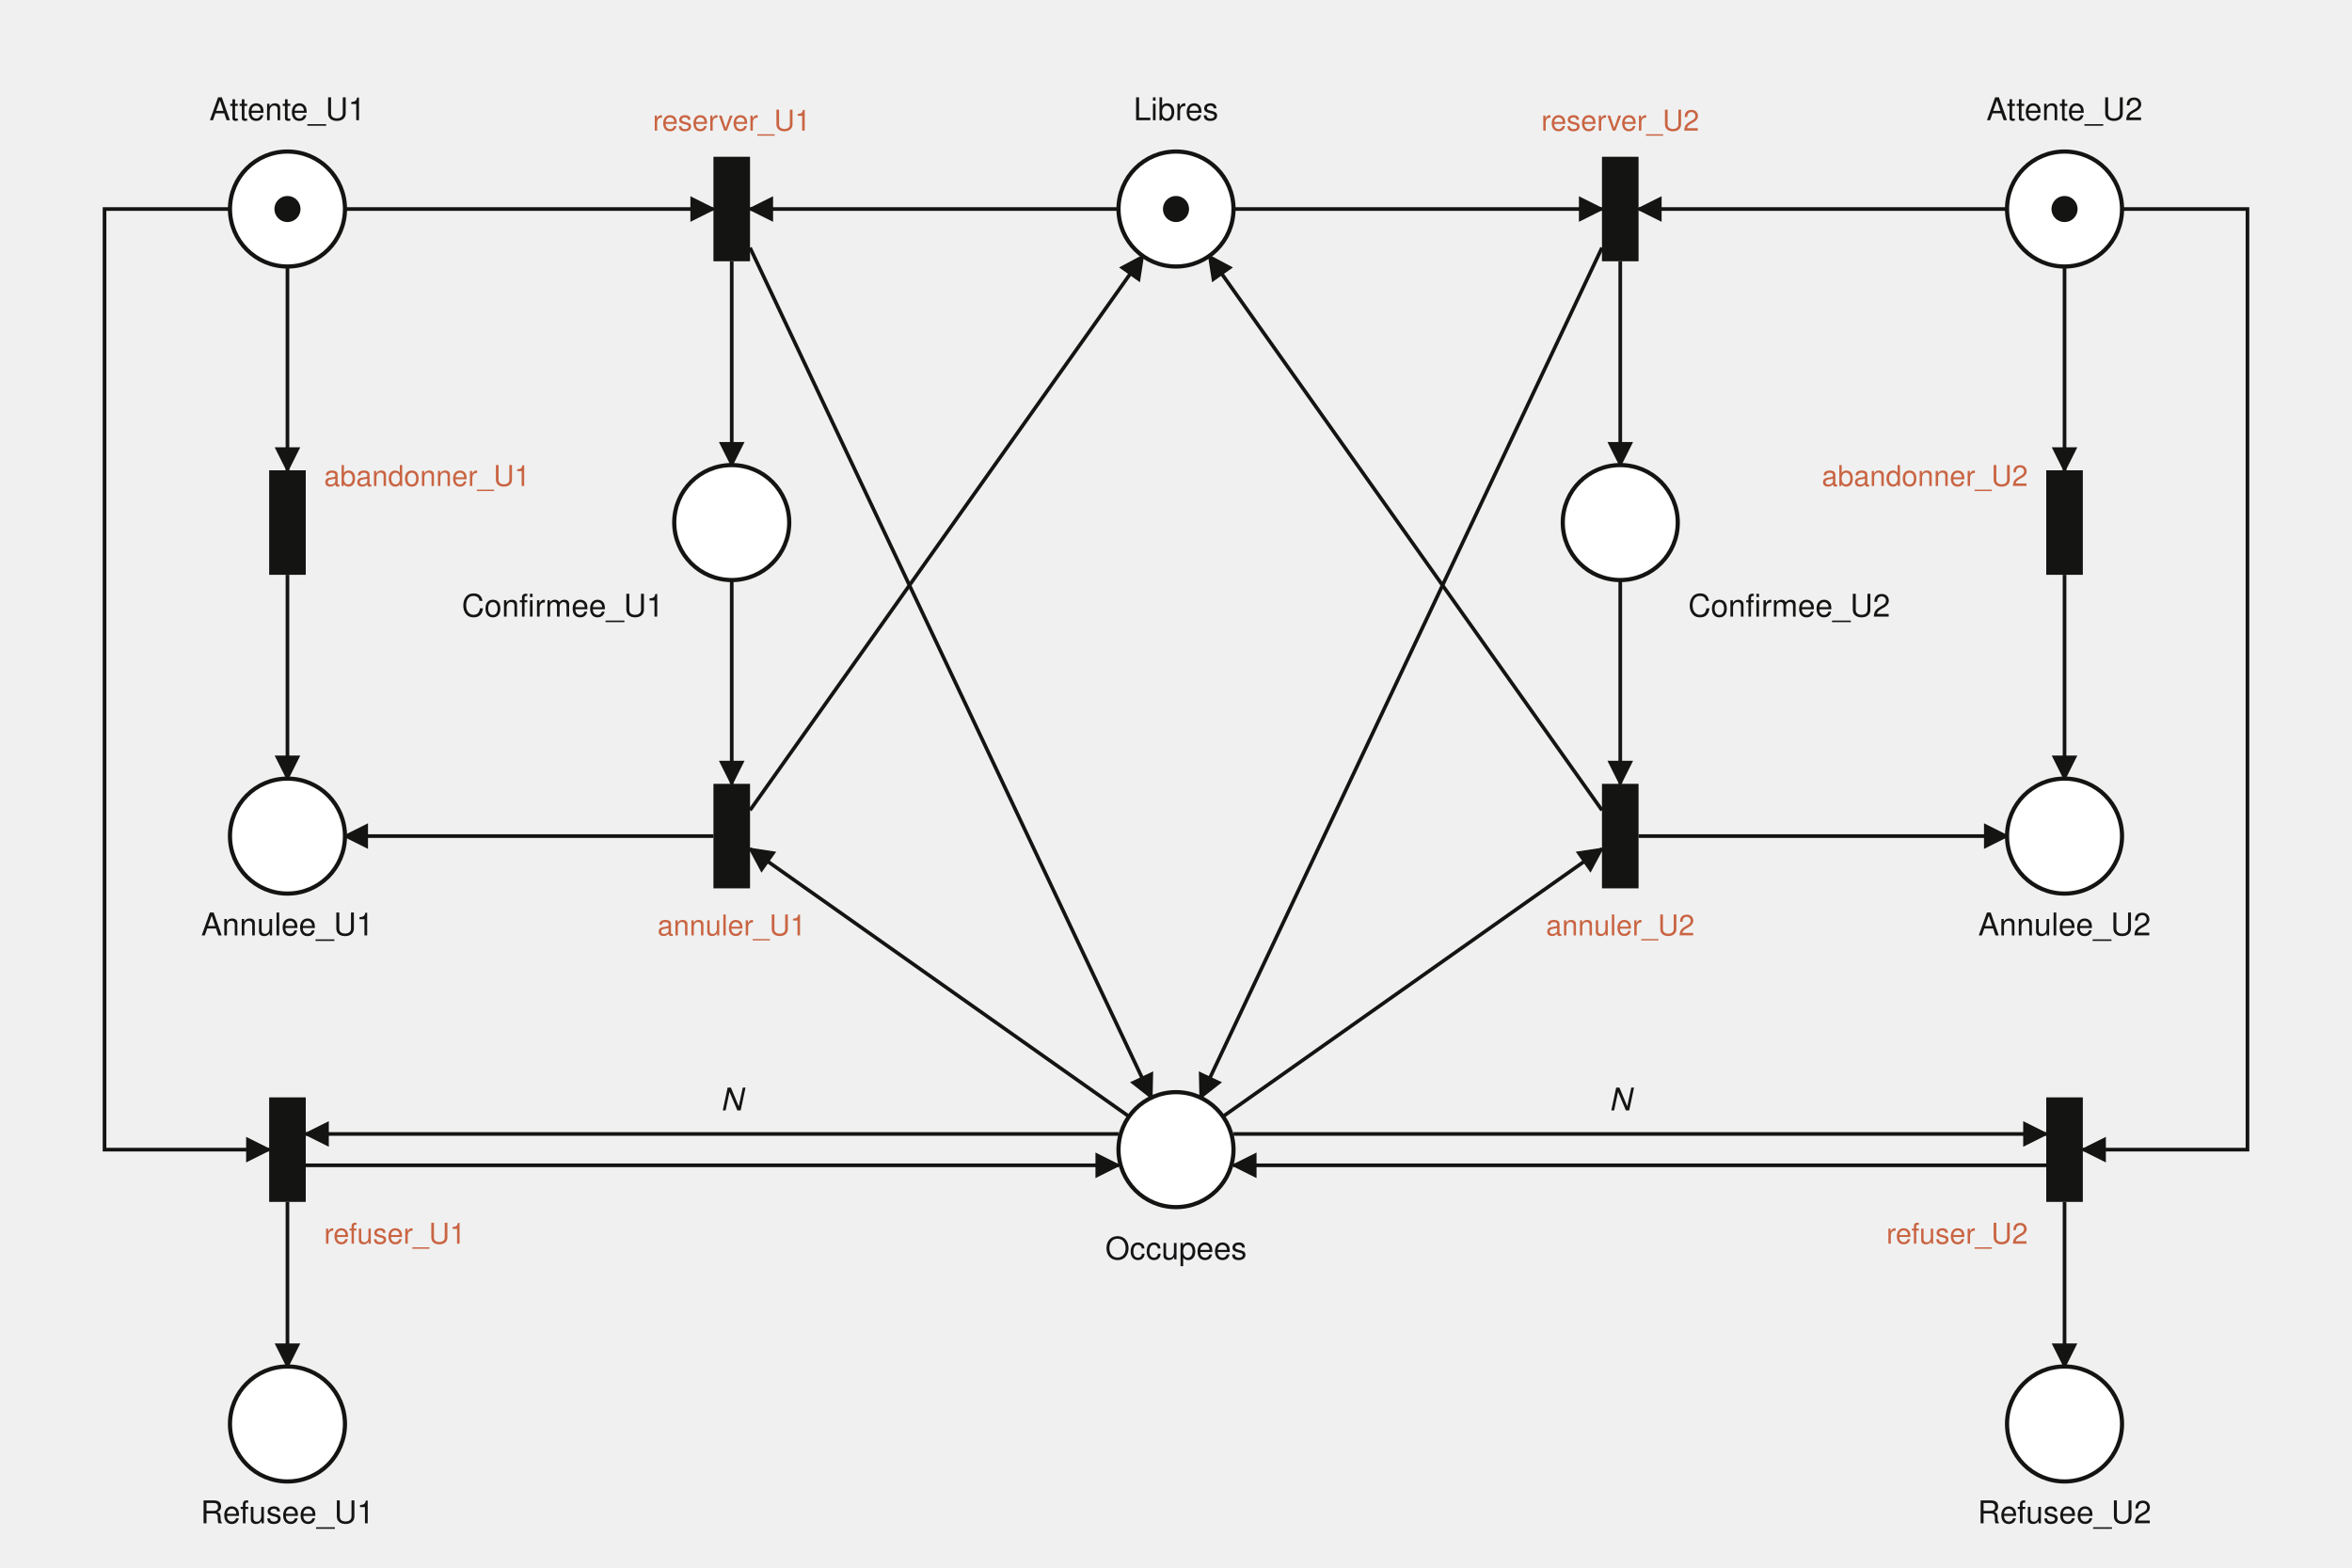
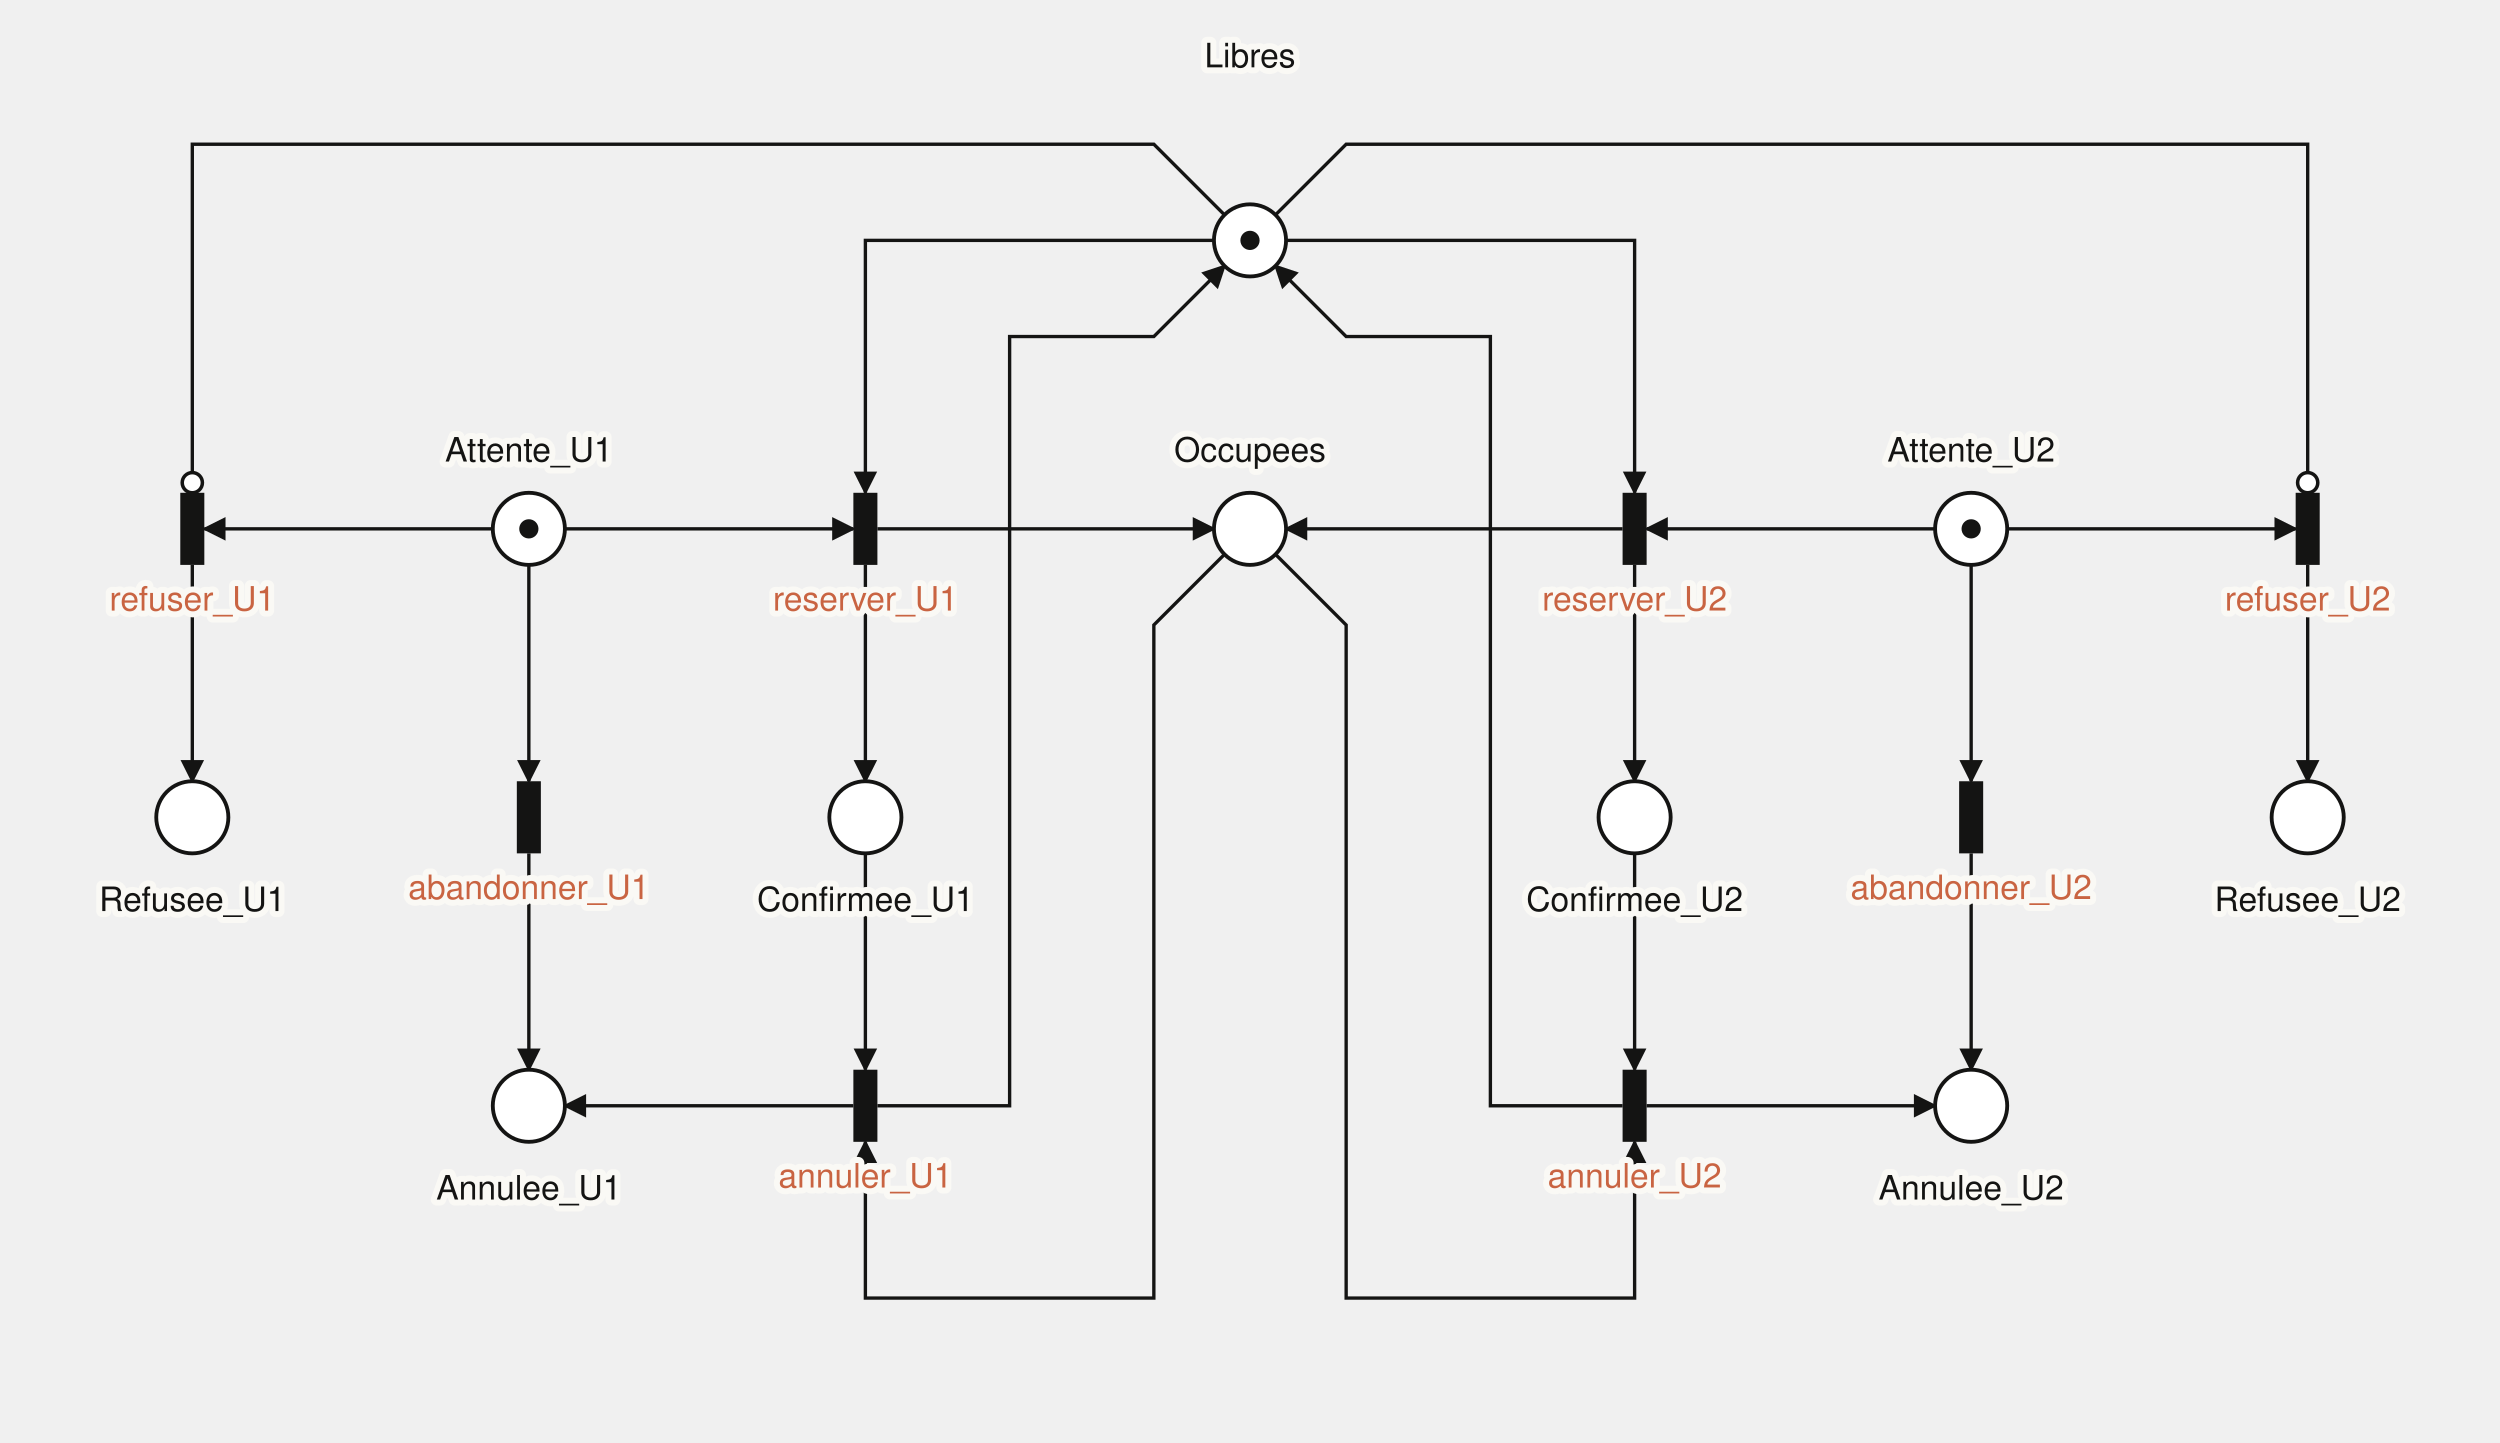
- <svg xmlns="http://www.w3.org/2000/svg" viewBox="0 0 900 600" width="900" height="600" font-family="Helvetica, Arial, sans-serif">
+ <svg xmlns="http://www.w3.org/2000/svg" viewBox="0 0 1040 600" width="1040" height="600" font-family="Helvetica, Arial, sans-serif">
  <defs>
    <marker id="ar" viewBox="0 0 10 10" refX="9" refY="5" markerWidth="7" markerHeight="7" orient="auto-start-reverse">
      <path d="M0,0 L10,5 L0,10 z" fill="#141413" />
    </marker>
  </defs>
-   <path d="M132.0,80.0 L273.0,80.0" fill="none" stroke="#141413" stroke-width="1.4" marker-end="url(#ar)" />
-   <path d="M428.0,80.0 L287.0,80.0" fill="none" stroke="#141413" stroke-width="1.4" marker-end="url(#ar)" />
-   <path d="M280.0,100.0 L280.0,178.0" fill="none" stroke="#141413" stroke-width="1.4" marker-end="url(#ar)" />
-   <path d="M287.0,94.8 L440.6,420.1" fill="none" stroke="#141413" stroke-width="1.4" marker-end="url(#ar)" />
-   <path d="M110.0,102.0 L110.0,180.0" fill="none" stroke="#141413" stroke-width="1.4" marker-end="url(#ar)" />
-   <path d="M110.0,220.0 L110.0,298.0" fill="none" stroke="#141413" stroke-width="1.4" marker-end="url(#ar)" />
-   <path d="M280.0,222.0 L280.0,300.0" fill="none" stroke="#141413" stroke-width="1.4" marker-end="url(#ar)" />
-   <path d="M432.0,427.3 L287.0,324.9" fill="none" stroke="#141413" stroke-width="1.4" marker-end="url(#ar)" />
-   <path d="M273.0,320.0 L132.0,320.0" fill="none" stroke="#141413" stroke-width="1.4" marker-end="url(#ar)" />
-   <path d="M287.0,310.1 L437.3,98.0" fill="none" stroke="#141413" stroke-width="1.4" marker-end="url(#ar)" />
-   <path d="M88.0,80.0 L40.0,80.0 L40.0,440.0 L103.0,440.0" fill="none" stroke="#141413" stroke-width="1.4" marker-end="url(#ar)" />
-   <path d="M110.0,460.0 L110.0,523.0" fill="none" stroke="#141413" stroke-width="1.4" marker-end="url(#ar)" />
-   <path d="M428.0,434.0 L117.0,434.0" fill="none" stroke="#141413" stroke-width="1.4" marker-end="url(#ar)" />
-   <path d="M117.0,446.0 L428.0,446.0" fill="none" stroke="#141413" stroke-width="1.4" marker-end="url(#ar)" />
-   <text x="280" y="425" font-size="12" font-style="italic" fill="#141413" text-anchor="middle">N</text>
-   <path d="M768.0,80.0 L627.0,80.0" fill="none" stroke="#141413" stroke-width="1.4" marker-end="url(#ar)" />
-   <path d="M472.0,80.0 L613.0,80.0" fill="none" stroke="#141413" stroke-width="1.4" marker-end="url(#ar)" />
-   <path d="M620.0,100.0 L620.0,178.0" fill="none" stroke="#141413" stroke-width="1.4" marker-end="url(#ar)" />
-   <path d="M613.0,94.8 L459.4,420.1" fill="none" stroke="#141413" stroke-width="1.4" marker-end="url(#ar)" />
-   <path d="M790.0,102.0 L790.0,180.0" fill="none" stroke="#141413" stroke-width="1.4" marker-end="url(#ar)" />
-   <path d="M790.0,220.0 L790.0,298.0" fill="none" stroke="#141413" stroke-width="1.4" marker-end="url(#ar)" />
-   <path d="M620.0,222.0 L620.0,300.0" fill="none" stroke="#141413" stroke-width="1.4" marker-end="url(#ar)" />
-   <path d="M468.0,427.3 L613.0,324.9" fill="none" stroke="#141413" stroke-width="1.4" marker-end="url(#ar)" />
-   <path d="M627.0,320.0 L768.0,320.0" fill="none" stroke="#141413" stroke-width="1.4" marker-end="url(#ar)" />
-   <path d="M613.0,310.1 L462.7,98.0" fill="none" stroke="#141413" stroke-width="1.4" marker-end="url(#ar)" />
-   <path d="M812.0,80.0 L860.0,80.0 L860.0,440.0 L797.0,440.0" fill="none" stroke="#141413" stroke-width="1.4" marker-end="url(#ar)" />
-   <path d="M790.0,460.0 L790.0,523.0" fill="none" stroke="#141413" stroke-width="1.4" marker-end="url(#ar)" />
-   <path d="M472.0,434.0 L783.0,434.0" fill="none" stroke="#141413" stroke-width="1.4" marker-end="url(#ar)" />
-   <path d="M783.0,446.0 L472.0,446.0" fill="none" stroke="#141413" stroke-width="1.4" marker-end="url(#ar)" />
-   <text x="620" y="425" font-size="12" font-style="italic" fill="#141413" text-anchor="middle">N</text>
-   <circle cx="450" cy="80" r="22" fill="#fff" stroke="#141413" stroke-width="1.6" />
-   <circle cx="450" cy="440" r="22" fill="#fff" stroke="#141413" stroke-width="1.6" />
-   <circle cx="110" cy="80" r="22" fill="#fff" stroke="#141413" stroke-width="1.6" />
-   <circle cx="280" cy="200" r="22" fill="#fff" stroke="#141413" stroke-width="1.6" />
-   <circle cx="110" cy="320" r="22" fill="#fff" stroke="#141413" stroke-width="1.6" />
-   <circle cx="110" cy="545" r="22" fill="#fff" stroke="#141413" stroke-width="1.6" />
-   <circle cx="790" cy="80" r="22" fill="#fff" stroke="#141413" stroke-width="1.6" />
-   <circle cx="620" cy="200" r="22" fill="#fff" stroke="#141413" stroke-width="1.6" />
-   <circle cx="790" cy="320" r="22" fill="#fff" stroke="#141413" stroke-width="1.6" />
-   <circle cx="790" cy="545" r="22" fill="#fff" stroke="#141413" stroke-width="1.6" />
-   <circle cx="450" cy="80" r="5" fill="#141413" />
-   <circle cx="110" cy="80" r="5" fill="#141413" />
-   <circle cx="790" cy="80" r="5" fill="#141413" />
-   <rect x="273" y="60" width="14" height="40" fill="#141413" />
-   <rect x="103" y="180" width="14" height="40" fill="#141413" />
-   <rect x="273" y="300" width="14" height="40" fill="#141413" />
-   <rect x="103" y="420" width="14" height="40" fill="#141413" />
-   <rect x="613" y="60" width="14" height="40" fill="#141413" />
-   <rect x="783" y="180" width="14" height="40" fill="#141413" />
-   <rect x="613" y="300" width="14" height="40" fill="#141413" />
-   <rect x="783" y="420" width="14" height="40" fill="#141413" />
-   <text x="450" y="46" font-size="12" fill="#141413" text-anchor="middle">Libres</text>
-   <text x="450" y="482" font-size="12" fill="#141413" text-anchor="middle">Occupees</text>
-   <text x="110" y="46" font-size="12" fill="#141413" text-anchor="middle">Attente_U1</text>
-   <text x="280" y="50" font-size="11" fill="#c96442" text-anchor="middle">reserver_U1</text>
-   <text x="124" y="186" font-size="11" fill="#c96442" text-anchor="start">abandonner_U1</text>
-   <text x="254" y="236" font-size="12" fill="#141413" text-anchor="end">Confirmee_U1</text>
-   <text x="110" y="358" font-size="12" fill="#141413" text-anchor="middle">Annulee_U1</text>
-   <text x="280" y="358" font-size="11" fill="#c96442" text-anchor="middle">annuler_U1</text>
-   <text x="124" y="476" font-size="11" fill="#c96442" text-anchor="start">refuser_U1</text>
-   <text x="110" y="583" font-size="12" fill="#141413" text-anchor="middle">Refusee_U1</text>
-   <text x="790" y="46" font-size="12" fill="#141413" text-anchor="middle">Attente_U2</text>
-   <text x="620" y="50" font-size="11" fill="#c96442" text-anchor="middle">reserver_U2</text>
-   <text x="776" y="186" font-size="11" fill="#c96442" text-anchor="end">abandonner_U2</text>
-   <text x="646" y="236" font-size="12" fill="#141413" text-anchor="start">Confirmee_U2</text>
-   <text x="790" y="358" font-size="12" fill="#141413" text-anchor="middle">Annulee_U2</text>
-   <text x="620" y="358" font-size="11" fill="#c96442" text-anchor="middle">annuler_U2</text>
-   <text x="776" y="476" font-size="11" fill="#c96442" text-anchor="end">refuser_U2</text>
-   <text x="790" y="583" font-size="12" fill="#141413" text-anchor="middle">Refusee_U2</text>
+   <defs>
+     <marker id="inhibitor" viewBox="0 0 12 12" refX="10" refY="6" markerWidth="9" markerHeight="9" orient="auto">
+       <circle cx="6" cy="6" r="4" fill="#fff" stroke="#141413" stroke-width="1.4" />
+     </marker>
+   </defs>
+   <g transform="translate(-80,-20)">
+     <path data-source="Attente_U1" data-target="refuser_U1" d="M285.0,240.0 L165.0,240.0" fill="none" stroke="#141413" stroke-width="1.4" marker-end="url(#ar)" />
+     <path data-source="Attente_U1" data-target="reserver_U1" d="M315.0,240.0 L435.0,240.0" fill="none" stroke="#141413" stroke-width="1.4" marker-end="url(#ar)" />
+     <path data-source="Attente_U1" data-target="abandonner_U1" d="M300.0,255.0 L300.0,345.0" fill="none" stroke="#141413" stroke-width="1.4" marker-end="url(#ar)" />
+     <path data-source="Libres" data-target="reserver_U1" d="M585.0,120.0 L440.0,120.0 L440.0,225.0" fill="none" stroke="#141413" stroke-width="1.4" marker-end="url(#ar)" />
+     <path data-source="Libres" data-target="refuser_U1" d="M589.4,109.4 L560.0,80.0 L160.0,80.0 L160.0,225.0" fill="none" stroke="#141413" stroke-width="1.4" marker-end="url(#inhibitor)" />
+     <path data-source="reserver_U1" data-target="Confirmee_U1" d="M440.0,255.0 L440.0,345.0" fill="none" stroke="#141413" stroke-width="1.4" marker-end="url(#ar)" />
+     <path data-source="reserver_U1" data-target="Occupees" d="M445.0,240.0 L585.0,240.0" fill="none" stroke="#141413" stroke-width="1.4" marker-end="url(#ar)" />
+     <path data-source="refuser_U1" data-target="Refusee_U1" d="M160.0,255.0 L160.0,345.0" fill="none" stroke="#141413" stroke-width="1.4" marker-end="url(#ar)" />
+     <path data-source="abandonner_U1" data-target="Annulee_U1" d="M300.0,375.0 L300.0,465.0" fill="none" stroke="#141413" stroke-width="1.4" marker-end="url(#ar)" />
+     <path data-source="Confirmee_U1" data-target="annuler_U1" d="M440.0,375.0 L440.0,465.0" fill="none" stroke="#141413" stroke-width="1.4" marker-end="url(#ar)" />
+     <path data-source="Occupees" data-target="annuler_U1" d="M589.4,250.6 L560.0,280.0 L560.0,560.0 L440.0,560.0 L440.0,495.0" fill="none" stroke="#141413" stroke-width="1.4" marker-end="url(#ar)" />
+     <path data-source="annuler_U1" data-target="Annulee_U1" d="M435.0,480.0 L315.0,480.0" fill="none" stroke="#141413" stroke-width="1.4" marker-end="url(#ar)" />
+     <path data-source="annuler_U1" data-target="Libres" d="M445.0,480.0 L500.0,480.0 L500.0,160.0 L560.0,160.0 L589.4,130.6" fill="none" stroke="#141413" stroke-width="1.4" marker-end="url(#ar)" />
+     <path data-source="Attente_U2" data-target="refuser_U2" d="M915.0,240.0 L1035.0,240.0" fill="none" stroke="#141413" stroke-width="1.4" marker-end="url(#ar)" />
+     <path data-source="Attente_U2" data-target="reserver_U2" d="M885.0,240.0 L765.0,240.0" fill="none" stroke="#141413" stroke-width="1.4" marker-end="url(#ar)" />
+     <path data-source="Attente_U2" data-target="abandonner_U2" d="M900.0,255.0 L900.0,345.0" fill="none" stroke="#141413" stroke-width="1.4" marker-end="url(#ar)" />
+     <path data-source="Libres" data-target="reserver_U2" d="M615.0,120.0 L760.0,120.0 L760.0,225.0" fill="none" stroke="#141413" stroke-width="1.4" marker-end="url(#ar)" />
+     <path data-source="Libres" data-target="refuser_U2" d="M610.6,109.4 L640.0,80.0 L1040.0,80.0 L1040.0,225.0" fill="none" stroke="#141413" stroke-width="1.4" marker-end="url(#inhibitor)" />
+     <path data-source="reserver_U2" data-target="Confirmee_U2" d="M760.0,255.0 L760.0,345.0" fill="none" stroke="#141413" stroke-width="1.4" marker-end="url(#ar)" />
+     <path data-source="reserver_U2" data-target="Occupees" d="M755.0,240.0 L615.0,240.0" fill="none" stroke="#141413" stroke-width="1.4" marker-end="url(#ar)" />
+     <path data-source="refuser_U2" data-target="Refusee_U2" d="M1040.0,255.0 L1040.0,345.0" fill="none" stroke="#141413" stroke-width="1.4" marker-end="url(#ar)" />
+     <path data-source="abandonner_U2" data-target="Annulee_U2" d="M900.0,375.0 L900.0,465.0" fill="none" stroke="#141413" stroke-width="1.4" marker-end="url(#ar)" />
+     <path data-source="Confirmee_U2" data-target="annuler_U2" d="M760.0,375.0 L760.0,465.0" fill="none" stroke="#141413" stroke-width="1.4" marker-end="url(#ar)" />
+     <path data-source="Occupees" data-target="annuler_U2" d="M610.6,250.6 L640.0,280.0 L640.0,560.0 L760.0,560.0 L760.0,495.0" fill="none" stroke="#141413" stroke-width="1.4" marker-end="url(#ar)" />
+     <path data-source="annuler_U2" data-target="Annulee_U2" d="M765.0,480.0 L885.0,480.0" fill="none" stroke="#141413" stroke-width="1.4" marker-end="url(#ar)" />
+     <path data-source="annuler_U2" data-target="Libres" d="M755.0,480.0 L700.0,480.0 L700.0,160.0 L640.0,160.0 L610.6,130.6" fill="none" stroke="#141413" stroke-width="1.4" marker-end="url(#ar)" />
+     <circle cx="600.0" cy="120.0" r="15" fill="#fff" stroke="#141413" stroke-width="1.6" />
+     <circle cx="600.0" cy="120.0" r="4" fill="#141413" />
+     <text x="600.0" y="48.0" font-size="14" fill="#141413" stroke="#faf9f5" stroke-width="5" paint-order="stroke" stroke-linejoin="round" text-anchor="middle">Libres</text>
+     <circle cx="600.0" cy="240.0" r="15" fill="#fff" stroke="#141413" stroke-width="1.6" />
+     <text x="600.0" y="212.0" font-size="14" fill="#141413" stroke="#faf9f5" stroke-width="5" paint-order="stroke" stroke-linejoin="round" text-anchor="middle">Occupees</text>
+     <circle cx="300.0" cy="240.0" r="15" fill="#fff" stroke="#141413" stroke-width="1.6" />
+     <circle cx="300.0" cy="240.0" r="4" fill="#141413" />
+     <text x="300.0" y="212.0" font-size="14" fill="#141413" stroke="#faf9f5" stroke-width="5" paint-order="stroke" stroke-linejoin="round" text-anchor="middle">Attente_U1</text>
+     <circle cx="440.0" cy="360.0" r="15" fill="#fff" stroke="#141413" stroke-width="1.6" />
+     <text x="440.0" y="399.0" font-size="14" fill="#141413" stroke="#faf9f5" stroke-width="5" paint-order="stroke" stroke-linejoin="round" text-anchor="middle">Confirmee_U1</text>
+     <circle cx="160.0" cy="360.0" r="15" fill="#fff" stroke="#141413" stroke-width="1.6" />
+     <text x="160.0" y="399.0" font-size="14" fill="#141413" stroke="#faf9f5" stroke-width="5" paint-order="stroke" stroke-linejoin="round" text-anchor="middle">Refusee_U1</text>
+     <circle cx="300.0" cy="480.0" r="15" fill="#fff" stroke="#141413" stroke-width="1.6" />
+     <text x="300.0" y="519.0" font-size="14" fill="#141413" stroke="#faf9f5" stroke-width="5" paint-order="stroke" stroke-linejoin="round" text-anchor="middle">Annulee_U1</text>
+     <circle cx="900.0" cy="240.0" r="15" fill="#fff" stroke="#141413" stroke-width="1.6" />
+     <circle cx="900.0" cy="240.0" r="4" fill="#141413" />
+     <text x="900.0" y="212.0" font-size="14" fill="#141413" stroke="#faf9f5" stroke-width="5" paint-order="stroke" stroke-linejoin="round" text-anchor="middle">Attente_U2</text>
+     <circle cx="760.0" cy="360.0" r="15" fill="#fff" stroke="#141413" stroke-width="1.6" />
+     <text x="760.0" y="399.0" font-size="14" fill="#141413" stroke="#faf9f5" stroke-width="5" paint-order="stroke" stroke-linejoin="round" text-anchor="middle">Confirmee_U2</text>
+     <circle cx="1040.0" cy="360.0" r="15" fill="#fff" stroke="#141413" stroke-width="1.6" />
+     <text x="1040.0" y="399.0" font-size="14" fill="#141413" stroke="#faf9f5" stroke-width="5" paint-order="stroke" stroke-linejoin="round" text-anchor="middle">Refusee_U2</text>
+     <circle cx="900.0" cy="480.0" r="15" fill="#fff" stroke="#141413" stroke-width="1.6" />
+     <text x="900.0" y="519.0" font-size="14" fill="#141413" stroke="#faf9f5" stroke-width="5" paint-order="stroke" stroke-linejoin="round" text-anchor="middle">Annulee_U2</text>
+     <rect x="435.0" y="225.0" width="10" height="30" fill="#141413" />
+     <text x="440.0" y="274.0" font-size="14" fill="#c96442" stroke="#faf9f5" stroke-width="5" paint-order="stroke" stroke-linejoin="round" text-anchor="middle">reserver_U1</text>
+     <rect x="155.0" y="225.0" width="10" height="30" fill="#141413" />
+     <text x="160.0" y="274.0" font-size="14" fill="#c96442" stroke="#faf9f5" stroke-width="5" paint-order="stroke" stroke-linejoin="round" text-anchor="middle">refuser_U1</text>
+     <rect x="295.0" y="345.0" width="10" height="30" fill="#141413" />
+     <text x="300.0" y="394.0" font-size="14" fill="#c96442" stroke="#faf9f5" stroke-width="5" paint-order="stroke" stroke-linejoin="round" text-anchor="middle">abandonner_U1</text>
+     <rect x="435.0" y="465.0" width="10" height="30" fill="#141413" />
+     <text x="440.0" y="514.0" font-size="14" fill="#c96442" stroke="#faf9f5" stroke-width="5" paint-order="stroke" stroke-linejoin="round" text-anchor="middle">annuler_U1</text>
+     <rect x="755.0" y="225.0" width="10" height="30" fill="#141413" />
+     <text x="760.0" y="274.0" font-size="14" fill="#c96442" stroke="#faf9f5" stroke-width="5" paint-order="stroke" stroke-linejoin="round" text-anchor="middle">reserver_U2</text>
+     <rect x="1035.0" y="225.0" width="10" height="30" fill="#141413" />
+     <text x="1040.0" y="274.0" font-size="14" fill="#c96442" stroke="#faf9f5" stroke-width="5" paint-order="stroke" stroke-linejoin="round" text-anchor="middle">refuser_U2</text>
+     <rect x="895.0" y="345.0" width="10" height="30" fill="#141413" />
+     <text x="900.0" y="394.0" font-size="14" fill="#c96442" stroke="#faf9f5" stroke-width="5" paint-order="stroke" stroke-linejoin="round" text-anchor="middle">abandonner_U2</text>
+     <rect x="755.0" y="465.0" width="10" height="30" fill="#141413" />
+     <text x="760.0" y="514.0" font-size="14" fill="#c96442" stroke="#faf9f5" stroke-width="5" paint-order="stroke" stroke-linejoin="round" text-anchor="middle">annuler_U2</text>
+   </g>
</svg>
